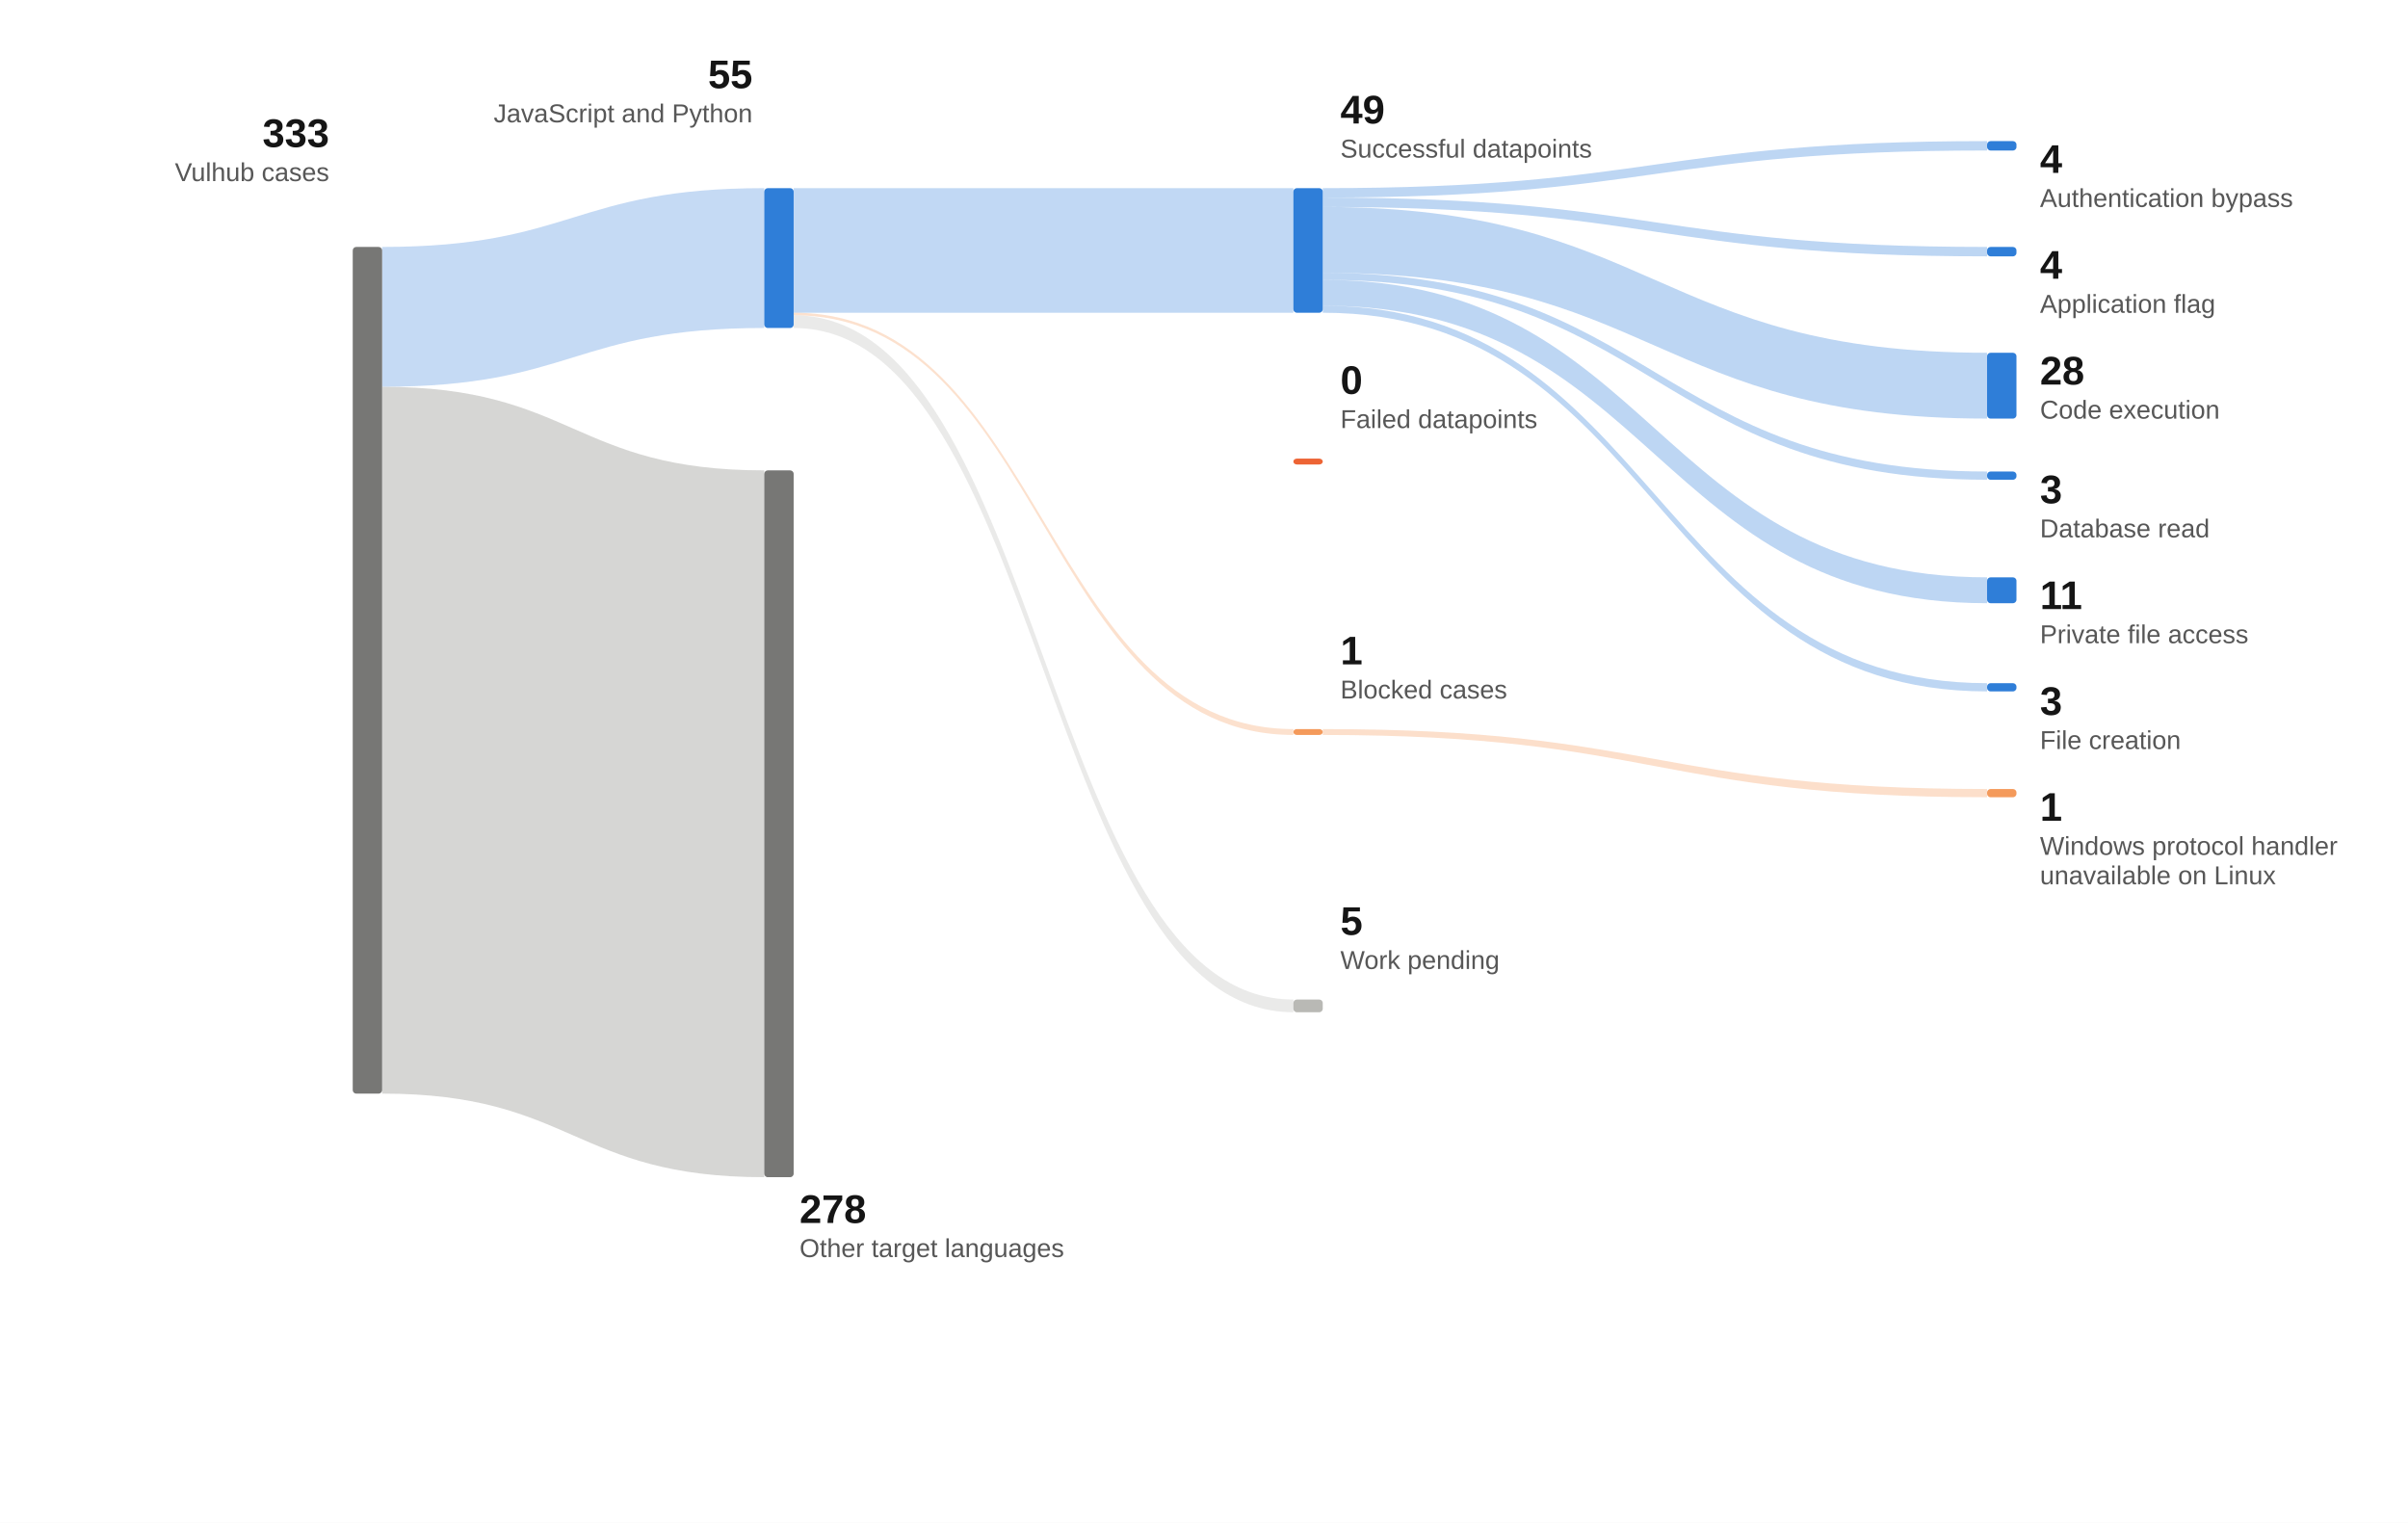
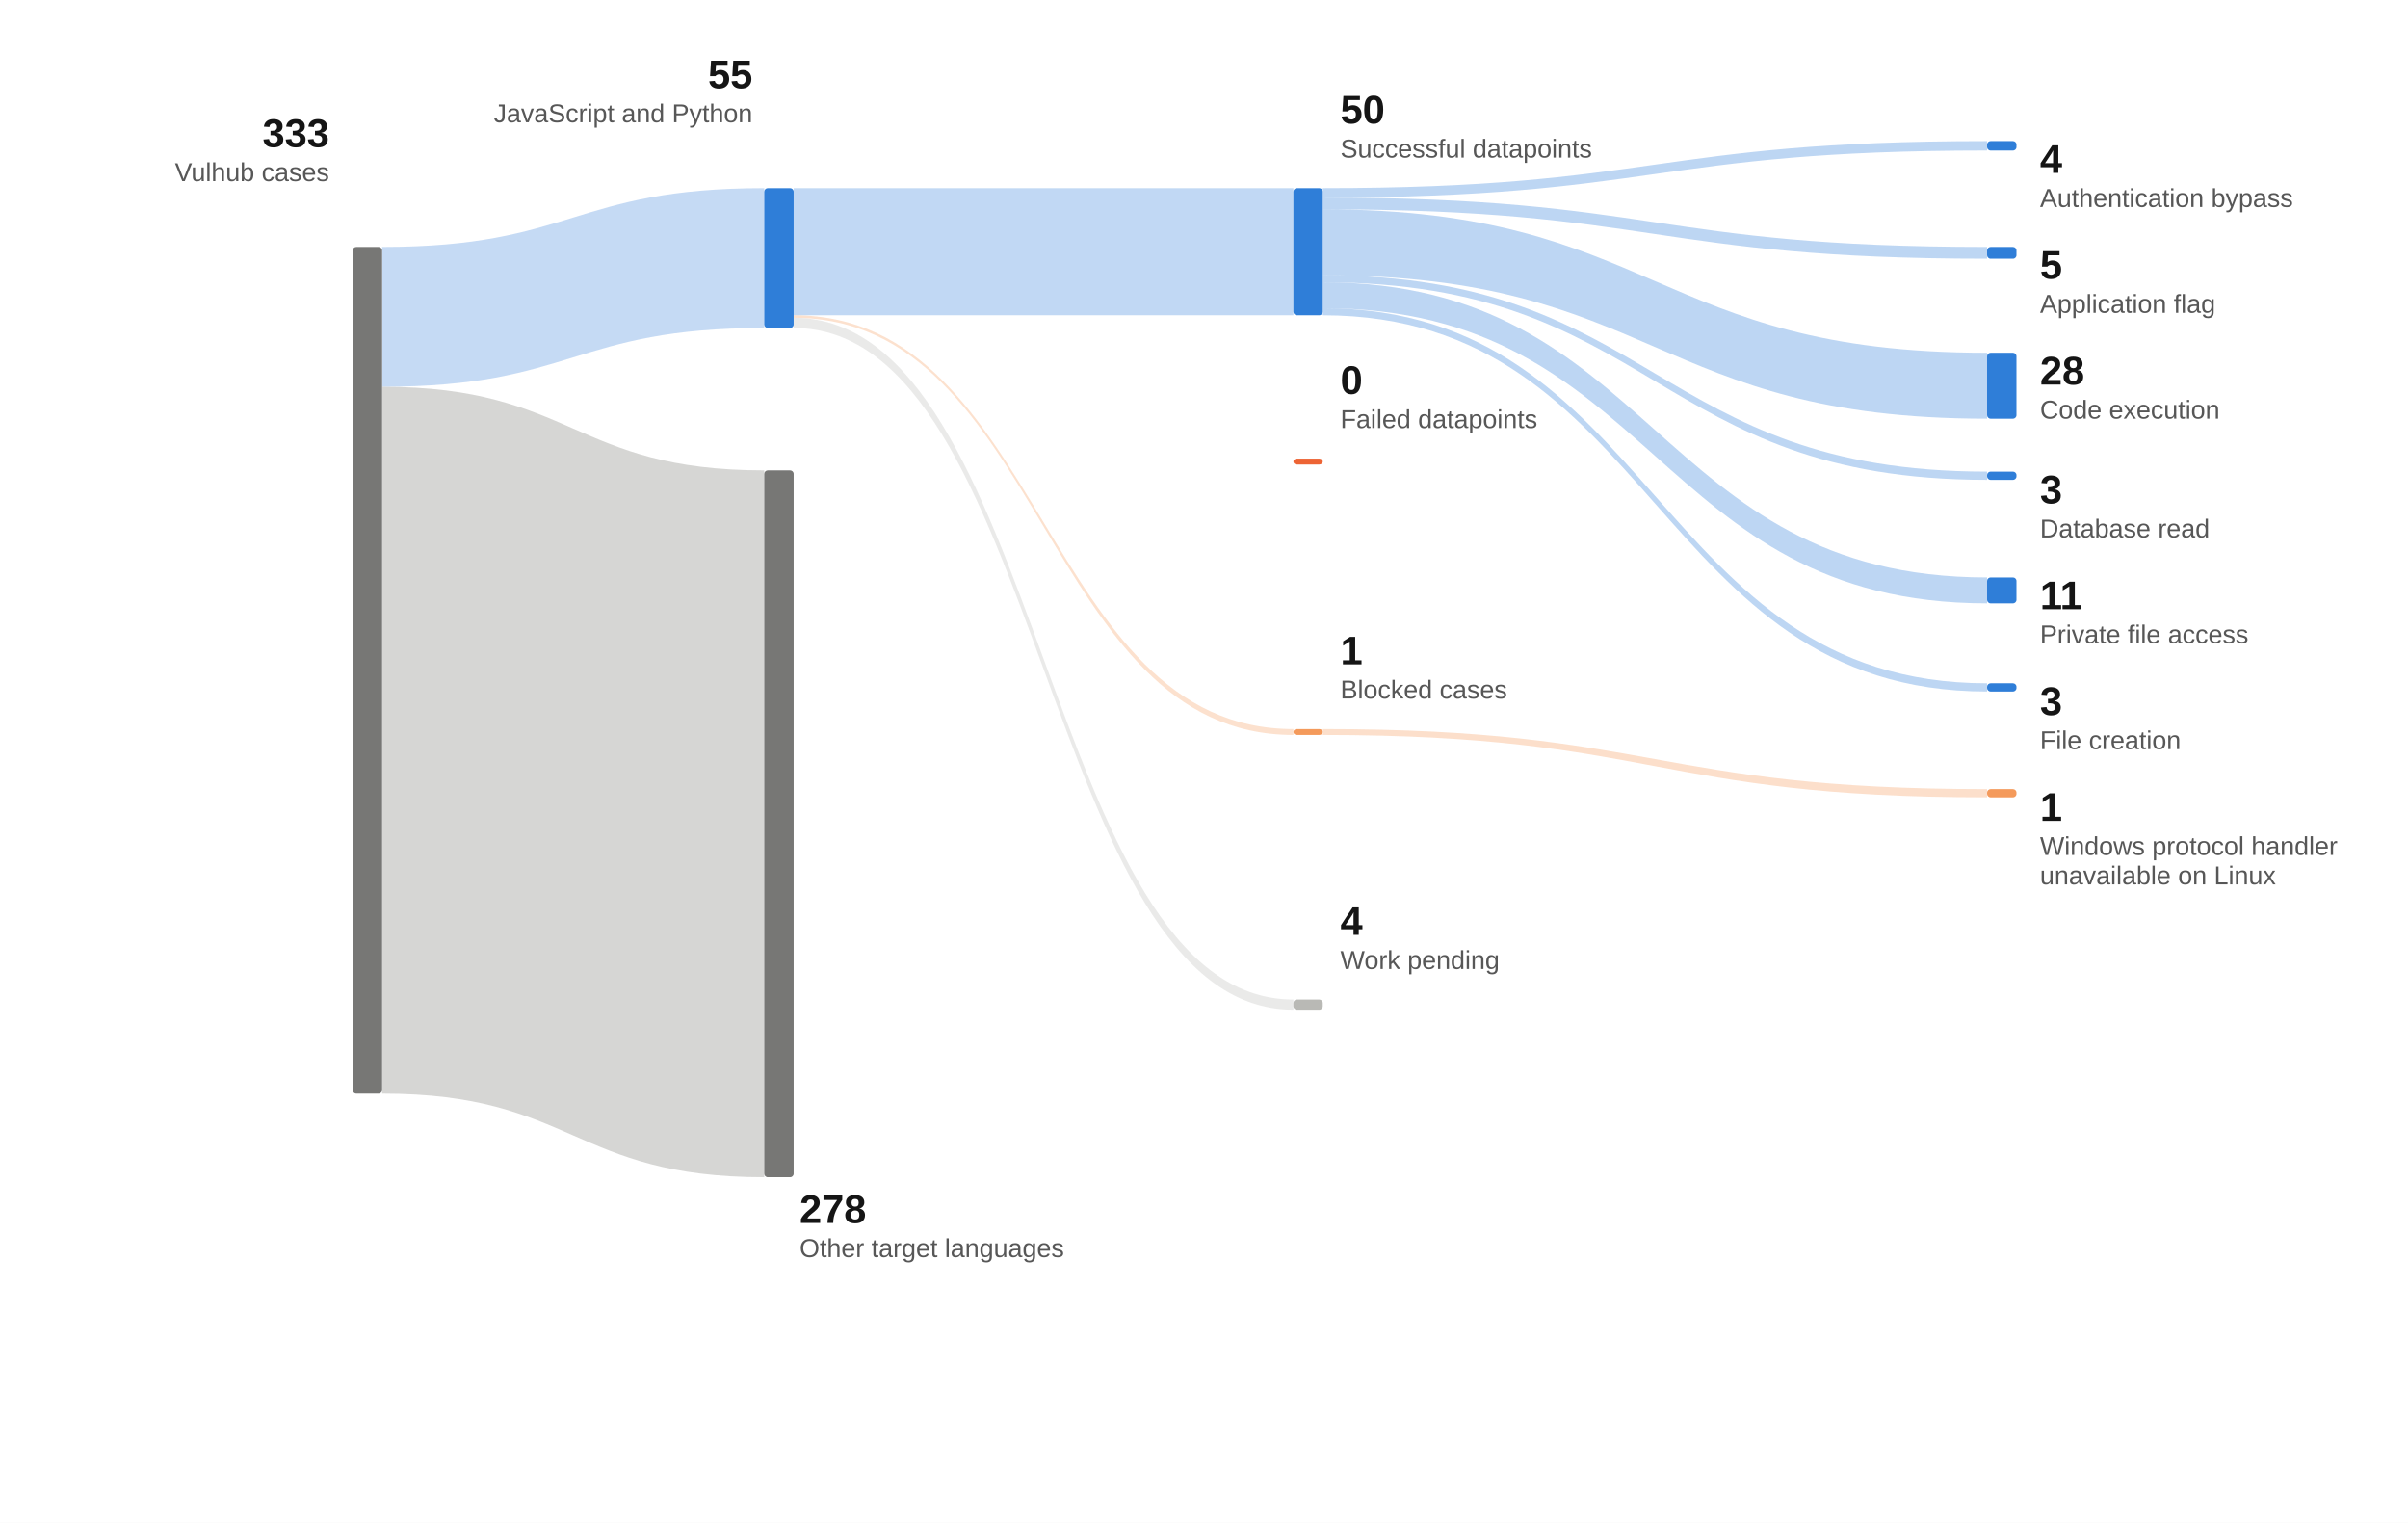
<svg xmlns="http://www.w3.org/2000/svg" width="2048" height="1295" viewBox="0 0 2048 1295">
  <style>.count{font:700 34px Arial,sans-serif;fill:#151515}.detail{font:22px Arial,sans-serif;fill:#575757}</style>
  <rect width="100%" height="100%" fill="#fff" />
  <path d="M325 210 C487.5 210 487.5 160 650 160 L650 278.919 C487.5 278.919 487.5 328.919 325 328.919 Z" fill="#3079d7" fill-opacity="0.28" />
  <path d="M325 328.919 C487.5 328.919 487.5 400 650 400 L650 1001.081 C487.5 1001.081 487.5 930.0 325 930.0 Z" fill="#aaa9a6" fill-opacity="0.48" />
-   <path d="M675 160.0 C887.5 160.0 887.5 160 1100 160 L1100 265.946 C887.5 265.946 887.5 265.946 675 265.946 Z" fill="#2f7ed8" fill-opacity="0.3" />
-   <path d="M675 265.946 C887.5 265.946 887.5 620 1100 620 L1100 625 C887.5 625 887.5 268.108 675 268.108 Z" fill="#f49a5b" fill-opacity="0.3" />
-   <path d="M675 268.108 C887.5 268.108 887.5 850 1100 850 L1100 860.811 C887.5 860.811 887.5 278.919 675 278.919 Z" fill="#b9b9b5" fill-opacity="0.3" />
-   <path d="M1125 160.0 C1407.5 160.0 1407.5 120 1690 120 L1690 127.996 C1407.5 127.996 1407.5 167.996 1125 167.996 Z" fill="#2f7ed8" fill-opacity="0.32" />
-   <rect x="1690" y="120" width="25" height="7.996" rx="3" fill="#2f7ed8" />
+   <path d="M675 160.0 C887.5 160.0 887.5 160 1100 160 L1100 268.108 C887.5 268.108 887.5 268.108 675 268.108 Z" fill="#2f7ed8" fill-opacity="0.3" />
+   <path d="M675 268.108 C887.5 268.108 887.5 620 1100 620 L1100 625 C887.5 625 887.5 270.27 675 270.27 Z" fill="#f49a5b" fill-opacity="0.3" />
+   <path d="M675 270.27 C887.5 270.27 887.5 850 1100 850 L1100 858.649 C887.5 858.649 887.5 278.919 675 278.919 Z" fill="#b9b9b5" fill-opacity="0.3" />
+   <path d="M1125 160.0 C1407.5 160.0 1407.5 120 1690 120 L1690 128.008 C1407.5 128.008 1407.5 168.008 1125 168.008 Z" fill="#2f7ed8" fill-opacity="0.32" />
+   <rect x="1690" y="120" width="25" height="8.008" rx="3" fill="#2f7ed8" />
  <text x="1735" y="147" text-anchor="start" class="count">4</text>
  <text x="1735" y="176" text-anchor="start" class="detail">Authentication bypass</text>
-   <path d="M1125 167.996 C1407.5 167.996 1407.5 210 1690 210 L1690 217.996 C1407.5 217.996 1407.5 175.992 1125 175.992 Z" fill="#2f7ed8" fill-opacity="0.32" />
-   <rect x="1690" y="210" width="25" height="7.996" rx="3" fill="#2f7ed8" />
-   <text x="1735" y="237" text-anchor="start" class="count">4</text>
+   <path d="M1125 168.008 C1407.5 168.008 1407.5 210 1690 210 L1690 220.01 C1407.5 220.01 1407.5 178.018 1125 178.018 Z" fill="#2f7ed8" fill-opacity="0.32" />
+   <rect x="1690" y="210" width="25" height="10.01" rx="3" fill="#2f7ed8" />
+   <text x="1735" y="237" text-anchor="start" class="count">5</text>
  <text x="1735" y="266" text-anchor="start" class="detail">Application flag</text>
-   <path d="M1125 175.992 C1407.5 175.992 1407.5 300 1690 300 L1690 355.971 C1407.5 355.971 1407.5 231.963 1125 231.963 Z" fill="#2f7ed8" fill-opacity="0.32" />
-   <rect x="1690" y="300" width="25" height="55.971" rx="3" fill="#2f7ed8" />
+   <path d="M1125 178.018 C1407.5 178.018 1407.5 300 1690 300 L1690 356.056 C1407.5 356.056 1407.5 234.074 1125 234.074 Z" fill="#2f7ed8" fill-opacity="0.32" />
+   <rect x="1690" y="300" width="25" height="56.056" rx="3" fill="#2f7ed8" />
  <text x="1735" y="327" text-anchor="start" class="count">28</text>
  <text x="1735" y="356" text-anchor="start" class="detail">Code execution</text>
-   <path d="M1125 231.963 C1407.5 231.963 1407.5 400.971 1690 400.971 L1690 407.971 C1407.5 407.971 1407.5 237.96 1125 237.96 Z" fill="#2f7ed8" fill-opacity="0.32" />
-   <rect x="1690" y="400.971" width="25" height="7" rx="3" fill="#2f7ed8" />
-   <text x="1735" y="427.971" text-anchor="start" class="count">3</text>
-   <text x="1735" y="456.971" text-anchor="start" class="detail">Database read</text>
-   <path d="M1125 237.96 C1407.5 237.96 1407.5 490.971 1690 490.971 L1690 512.96 C1407.5 512.96 1407.5 259.949 1125 259.949 Z" fill="#2f7ed8" fill-opacity="0.32" />
-   <rect x="1690" y="490.971" width="25" height="21.989" rx="3" fill="#2f7ed8" />
-   <text x="1735" y="517.971" text-anchor="start" class="count">11</text>
-   <text x="1735" y="546.971" text-anchor="start" class="detail">Private file access</text>
-   <path d="M1125 259.949 C1407.5 259.949 1407.5 580.971 1690 580.971 L1690 587.971 C1407.5 587.971 1407.5 265.946 1125 265.946 Z" fill="#2f7ed8" fill-opacity="0.32" />
-   <rect x="1690" y="580.971" width="25" height="7" rx="3" fill="#2f7ed8" />
-   <text x="1735" y="607.971" text-anchor="start" class="count">3</text>
-   <text x="1735" y="636.971" text-anchor="start" class="detail">File creation</text>
-   <path d="M1125 620.0 C1407.5 620.0 1407.5 670.971 1690 670.971 L1690 677.971 C1407.5 677.971 1407.5 625.0 1125 625.0 Z" fill="#f49a5b" fill-opacity="0.32" />
-   <rect x="1690" y="670.971" width="25" height="7" rx="3" fill="#f49a5b" />
-   <text x="1735" y="697.971" text-anchor="start" class="count">1</text>
-   <text x="1735" y="726.971" text-anchor="start" class="detail">Windows protocol handler</text>
-   <text x="1735" y="751.971" text-anchor="start" class="detail">unavailable on Linux</text>
+   <path d="M1125 234.074 C1407.5 234.074 1407.5 401.056 1690 401.056 L1690 408.056 C1407.5 408.056 1407.5 240.08 1125 240.08 Z" fill="#2f7ed8" fill-opacity="0.32" />
+   <rect x="1690" y="401.056" width="25" height="7" rx="3" fill="#2f7ed8" />
+   <text x="1735" y="428.056" text-anchor="start" class="count">3</text>
+   <text x="1735" y="457.056" text-anchor="start" class="detail">Database read</text>
+   <path d="M1125 240.08 C1407.5 240.08 1407.5 491.056 1690 491.056 L1690 513.078 C1407.5 513.078 1407.5 262.102 1125 262.102 Z" fill="#2f7ed8" fill-opacity="0.32" />
+   <rect x="1690" y="491.056" width="25" height="22.022" rx="3" fill="#2f7ed8" />
+   <text x="1735" y="518.056" text-anchor="start" class="count">11</text>
+   <text x="1735" y="547.056" text-anchor="start" class="detail">Private file access</text>
+   <path d="M1125 262.102 C1407.5 262.102 1407.5 581.056 1690 581.056 L1690 588.056 C1407.5 588.056 1407.5 268.108 1125 268.108 Z" fill="#2f7ed8" fill-opacity="0.32" />
+   <rect x="1690" y="581.056" width="25" height="7" rx="3" fill="#2f7ed8" />
+   <text x="1735" y="608.056" text-anchor="start" class="count">3</text>
+   <text x="1735" y="637.056" text-anchor="start" class="detail">File creation</text>
+   <path d="M1125 620.0 C1407.5 620.0 1407.5 671.056 1690 671.056 L1690 678.056 C1407.5 678.056 1407.5 625.0 1125 625.0 Z" fill="#f49a5b" fill-opacity="0.32" />
+   <rect x="1690" y="671.056" width="25" height="7" rx="3" fill="#f49a5b" />
+   <text x="1735" y="698.056" text-anchor="start" class="count">1</text>
+   <text x="1735" y="727.056" text-anchor="start" class="detail">Windows protocol handler</text>
+   <text x="1735" y="752.056" text-anchor="start" class="detail">unavailable on Linux</text>
  <rect x="300" y="210" width="25" height="720" rx="3" fill="#777775" />
  <rect x="650" y="160" width="25" height="118.919" rx="3" fill="#2f7ed8" />
  <rect x="650" y="400" width="25" height="601.081" rx="3" fill="#777775" />
  <text x="280" y="125" text-anchor="end" class="count">333</text>
  <text x="280" y="154" text-anchor="end" class="detail">Vulhub cases</text>
  <text x="640" y="75" text-anchor="end" class="count">55</text>
  <text x="640" y="104" text-anchor="end" class="detail">JavaScript and Python</text>
  <text x="680" y="1040" text-anchor="start" class="count">278</text>
  <text x="680" y="1069" text-anchor="start" class="detail">Other target languages</text>
-   <rect x="1100" y="160" width="25" height="105.946" rx="3" fill="#2f7ed8" />
-   <text x="1140" y="105" text-anchor="start" class="count">49</text>
+   <rect x="1100" y="160" width="25" height="108.108" rx="3" fill="#2f7ed8" />
+   <text x="1140" y="105" text-anchor="start" class="count">50</text>
  <text x="1140" y="134" text-anchor="start" class="detail">Successful datapoints</text>
  <rect x="1100" y="390" width="25" height="5" rx="3" fill="#ed6434" />
  <text x="1140" y="335" text-anchor="start" class="count">0</text>
  <text x="1140" y="364" text-anchor="start" class="detail">Failed datapoints</text>
  <rect x="1100" y="620" width="25" height="5" rx="3" fill="#f49a5b" />
  <text x="1140" y="565" text-anchor="start" class="count">1</text>
  <text x="1140" y="594" text-anchor="start" class="detail">Blocked cases</text>
-   <rect x="1100" y="850" width="25" height="10.811" rx="3" fill="#b9b9b5" />
-   <text x="1140" y="795" text-anchor="start" class="count">5</text>
+   <rect x="1100" y="850" width="25" height="8.649" rx="3" fill="#b9b9b5" />
+   <text x="1140" y="795" text-anchor="start" class="count">4</text>
  <text x="1140" y="824" text-anchor="start" class="detail">Work pending</text>
</svg>
